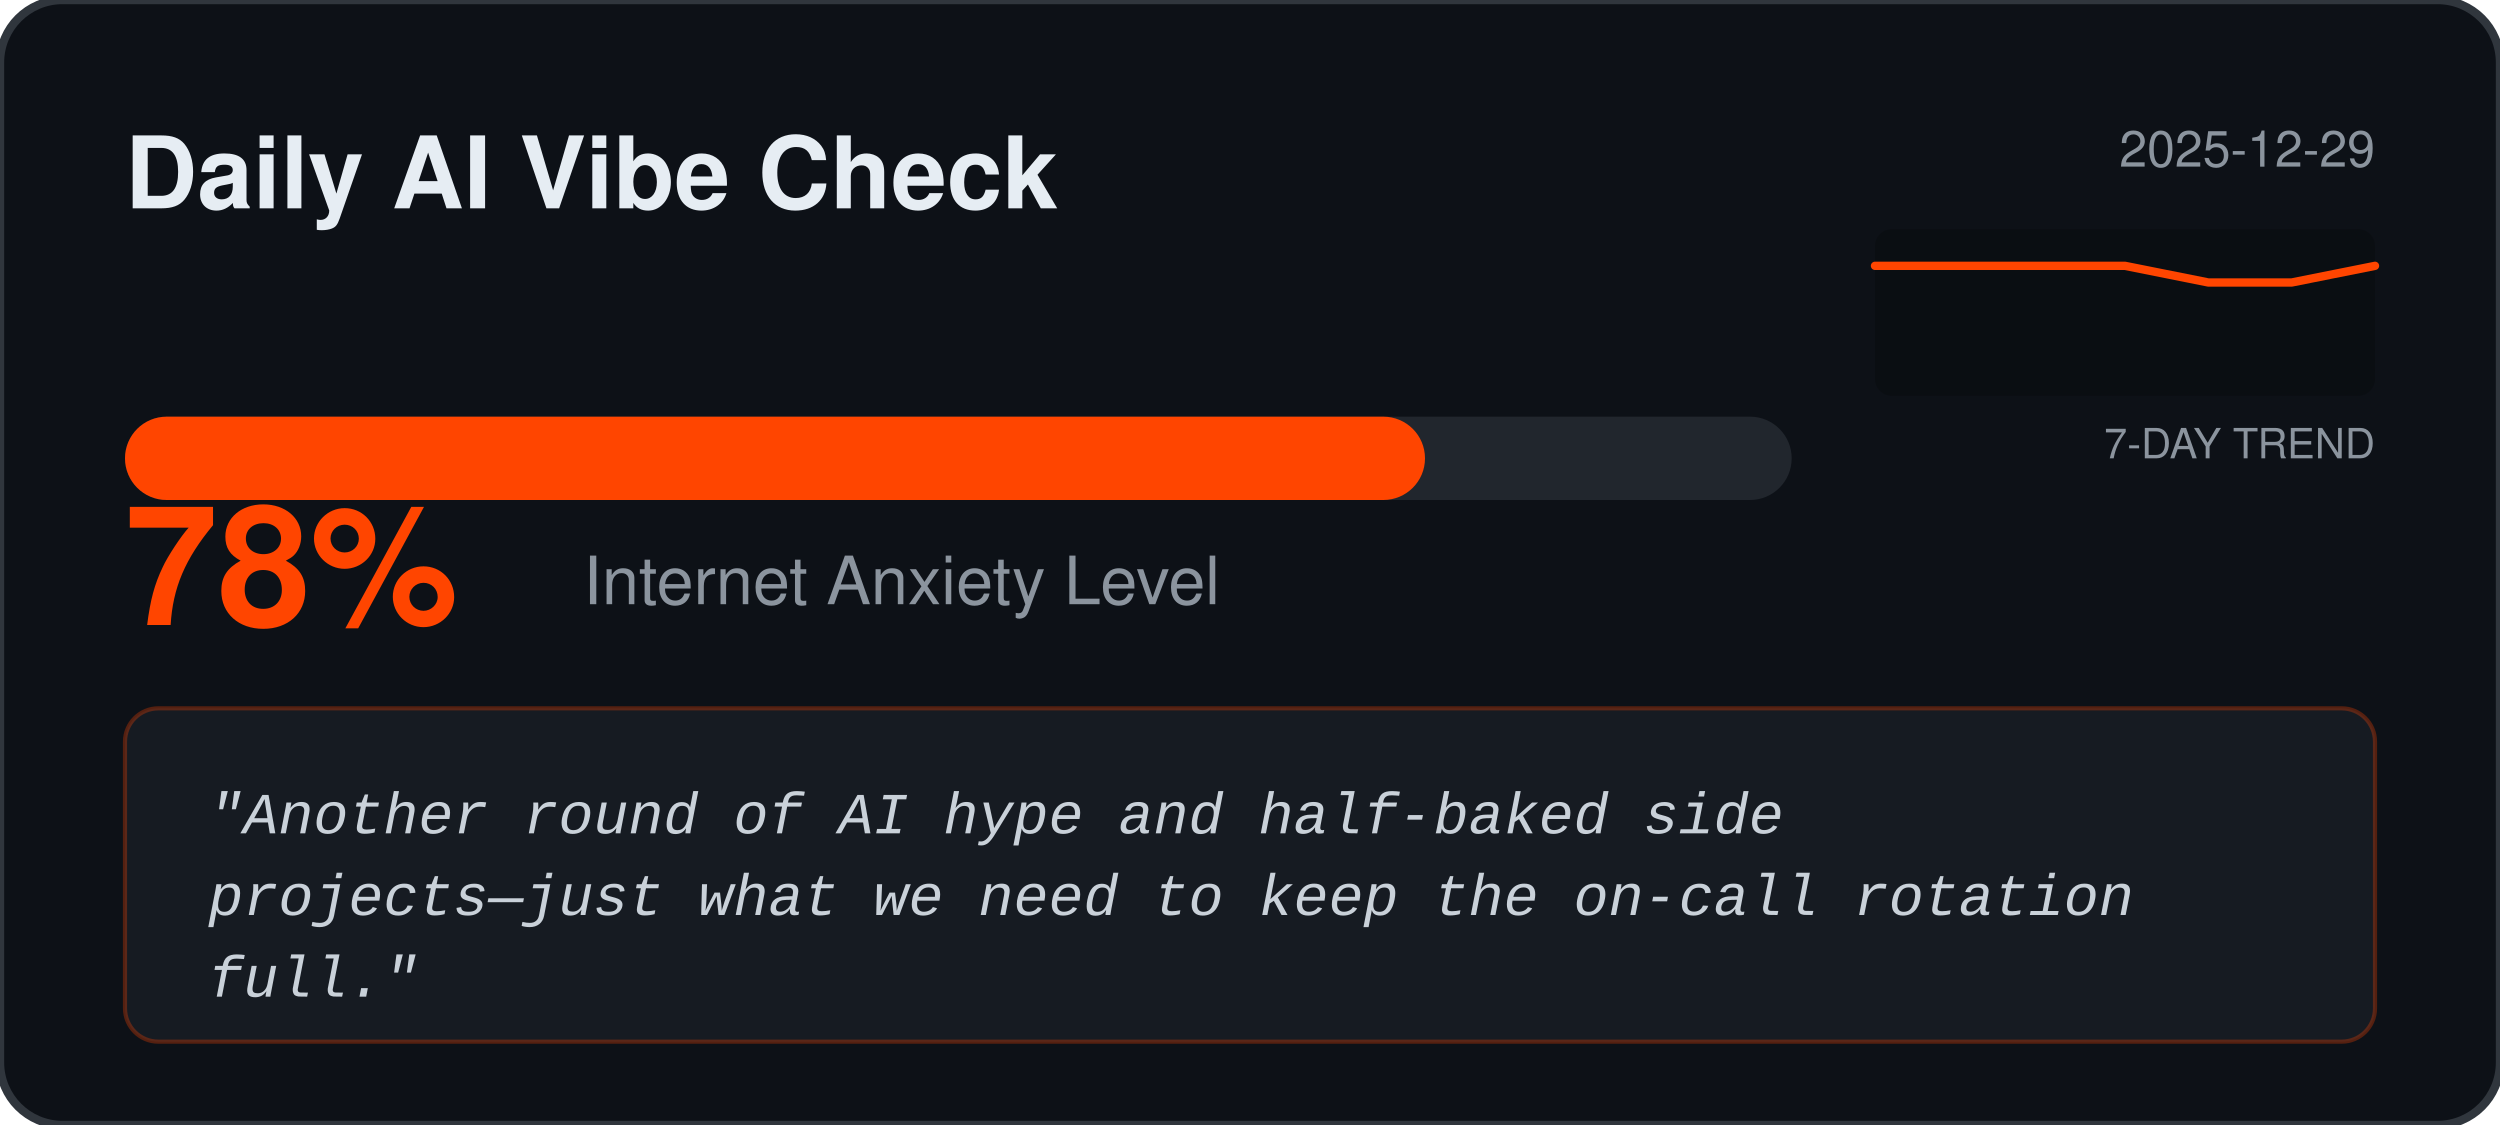
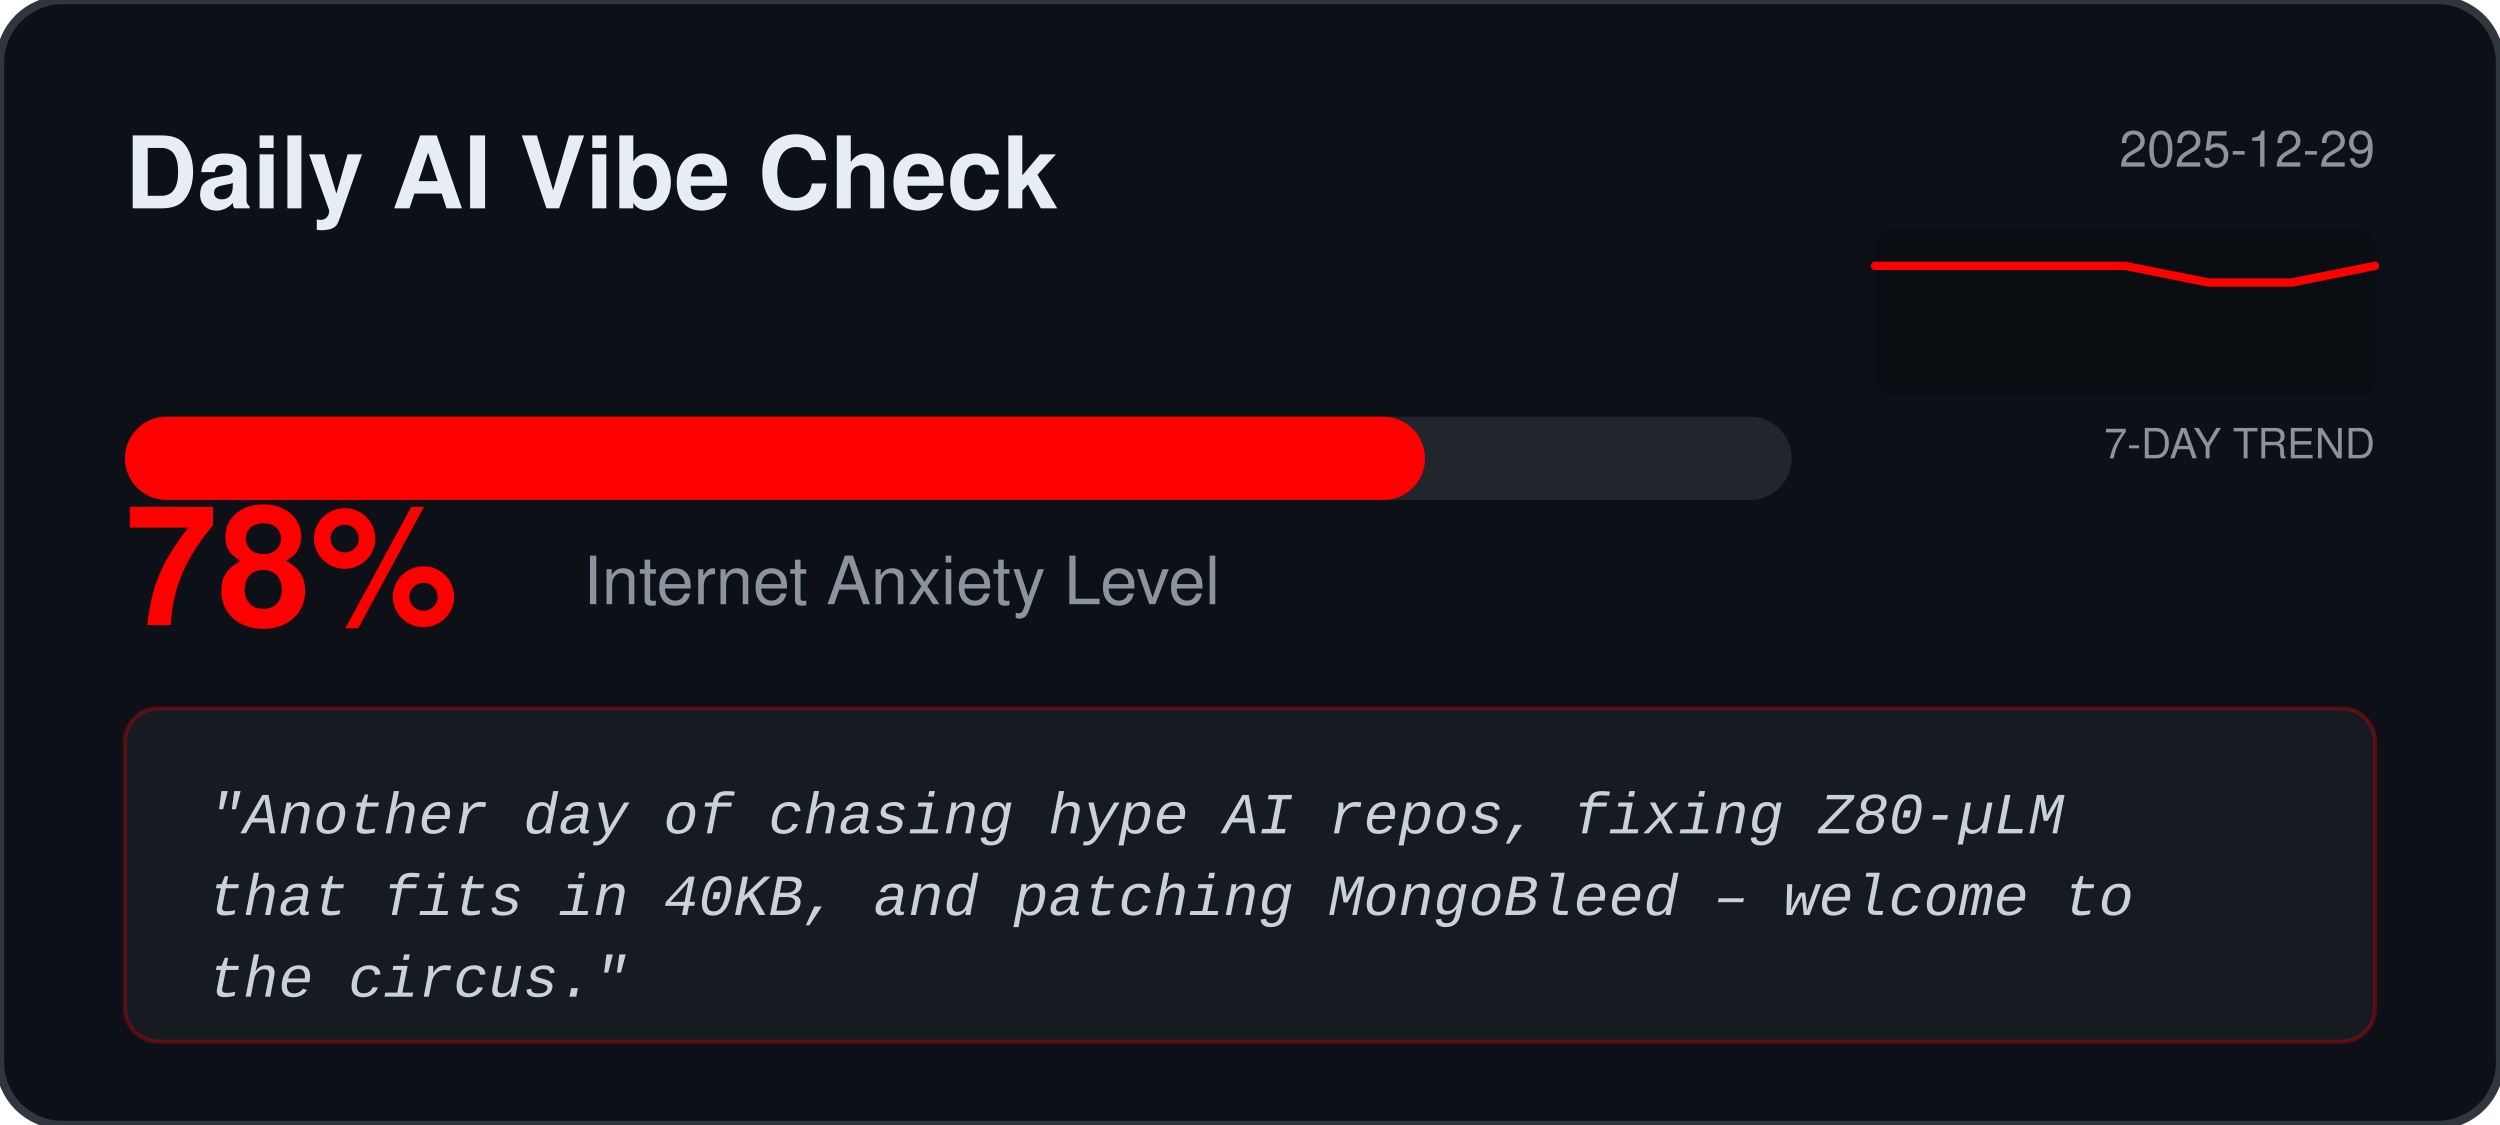
<svg xmlns="http://www.w3.org/2000/svg" width="600" height="270" viewBox="0 0 600 270" fill="none">
  <rect width="600" height="270" rx="15" fill="#0D1117" stroke="#30363D" stroke-width="2" />
  <text x="30" y="50" fill="#E6EDF3" font-family="Segoe UI, Helvetica, sans-serif" font-weight="bold" font-size="24">Daily AI Vibe Check</text>
  <text x="570" y="40" fill="#8B949E" font-family="Segoe UI, Helvetica, sans-serif" font-size="12" text-anchor="end">2025-12-29</text>
  <rect x="450" y="55" width="120" height="40" fill="#000000" fill-opacity="0.2" rx="4" />
  <text x="570" y="110" fill="#8B949E" font-family="Segoe UI, Helvetica, sans-serif" font-size="10" text-anchor="end">7-DAY TREND</text>
-   <polyline points="450.0,63.8 470.0,63.8 490.0,63.8 510.0,63.8 530.0,67.8 550.0,67.8 570.0,63.8" fill="none" stroke="#FF4500" stroke-width="2" stroke-linecap="round" stroke-linejoin="round" />
+   <polyline points="450.0,63.8 470.0,63.8 490.0,63.8 510.0,63.8 530.0,67.8 550.0,67.8 570.0,63.8" fill="none" stroke="#FF0000" stroke-width="2" stroke-linecap="round" stroke-linejoin="round" />
  <rect x="30" y="100" width="400" height="20" rx="10" fill="#21262D" />
-   <rect x="30" y="100" width="312.0" height="20" rx="10" fill="#FF4500" />
-   <text x="30" y="150" fill="#FF4500" font-family="Segoe UI, Helvetica, sans-serif" font-weight="bold" font-size="40">78%</text>
+   <rect x="30" y="100" width="312.0" height="20" rx="10" fill="#FF0000" />
+   <text x="30" y="150" fill="#FF0000" font-family="Segoe UI, Helvetica, sans-serif" font-weight="bold" font-size="40">78%</text>
  <text x="140" y="145" fill="#8B949E" font-family="Segoe UI, Helvetica, sans-serif" font-size="16">Internet Anxiety Level</text>
-   <rect x="30" y="170" width="540" height="80" rx="8" fill="#161B22" stroke="#FF4500" stroke-opacity="0.3" />
+   <rect x="30" y="170" width="540" height="80" rx="8" fill="#161B22" stroke="#FF0000" stroke-opacity="0.3" />
  <text x="50" y="200" fill="#C9D1D9" font-family="Courier New, monospace" font-size="14" font-style="italic">
-     <tspan x="50" dy="0">"Another round of AI hype and half‑baked side</tspan>
-     <tspan x="50" dy="1.4em">projects—just what we need to keep the on‑call rotation</tspan>
-     <tspan x="50" dy="1.4em">full."</tspan>
+     <tspan x="50" dy="0">"Another day of chasing hype AI repos, fixing Z80‑µLM</tspan>
+     <tspan x="50" dy="1.4em">that fits in 40KB, and patching MongoBleed – welcome to</tspan>
+     <tspan x="50" dy="1.4em">the circus."</tspan>
  </text>
</svg>
